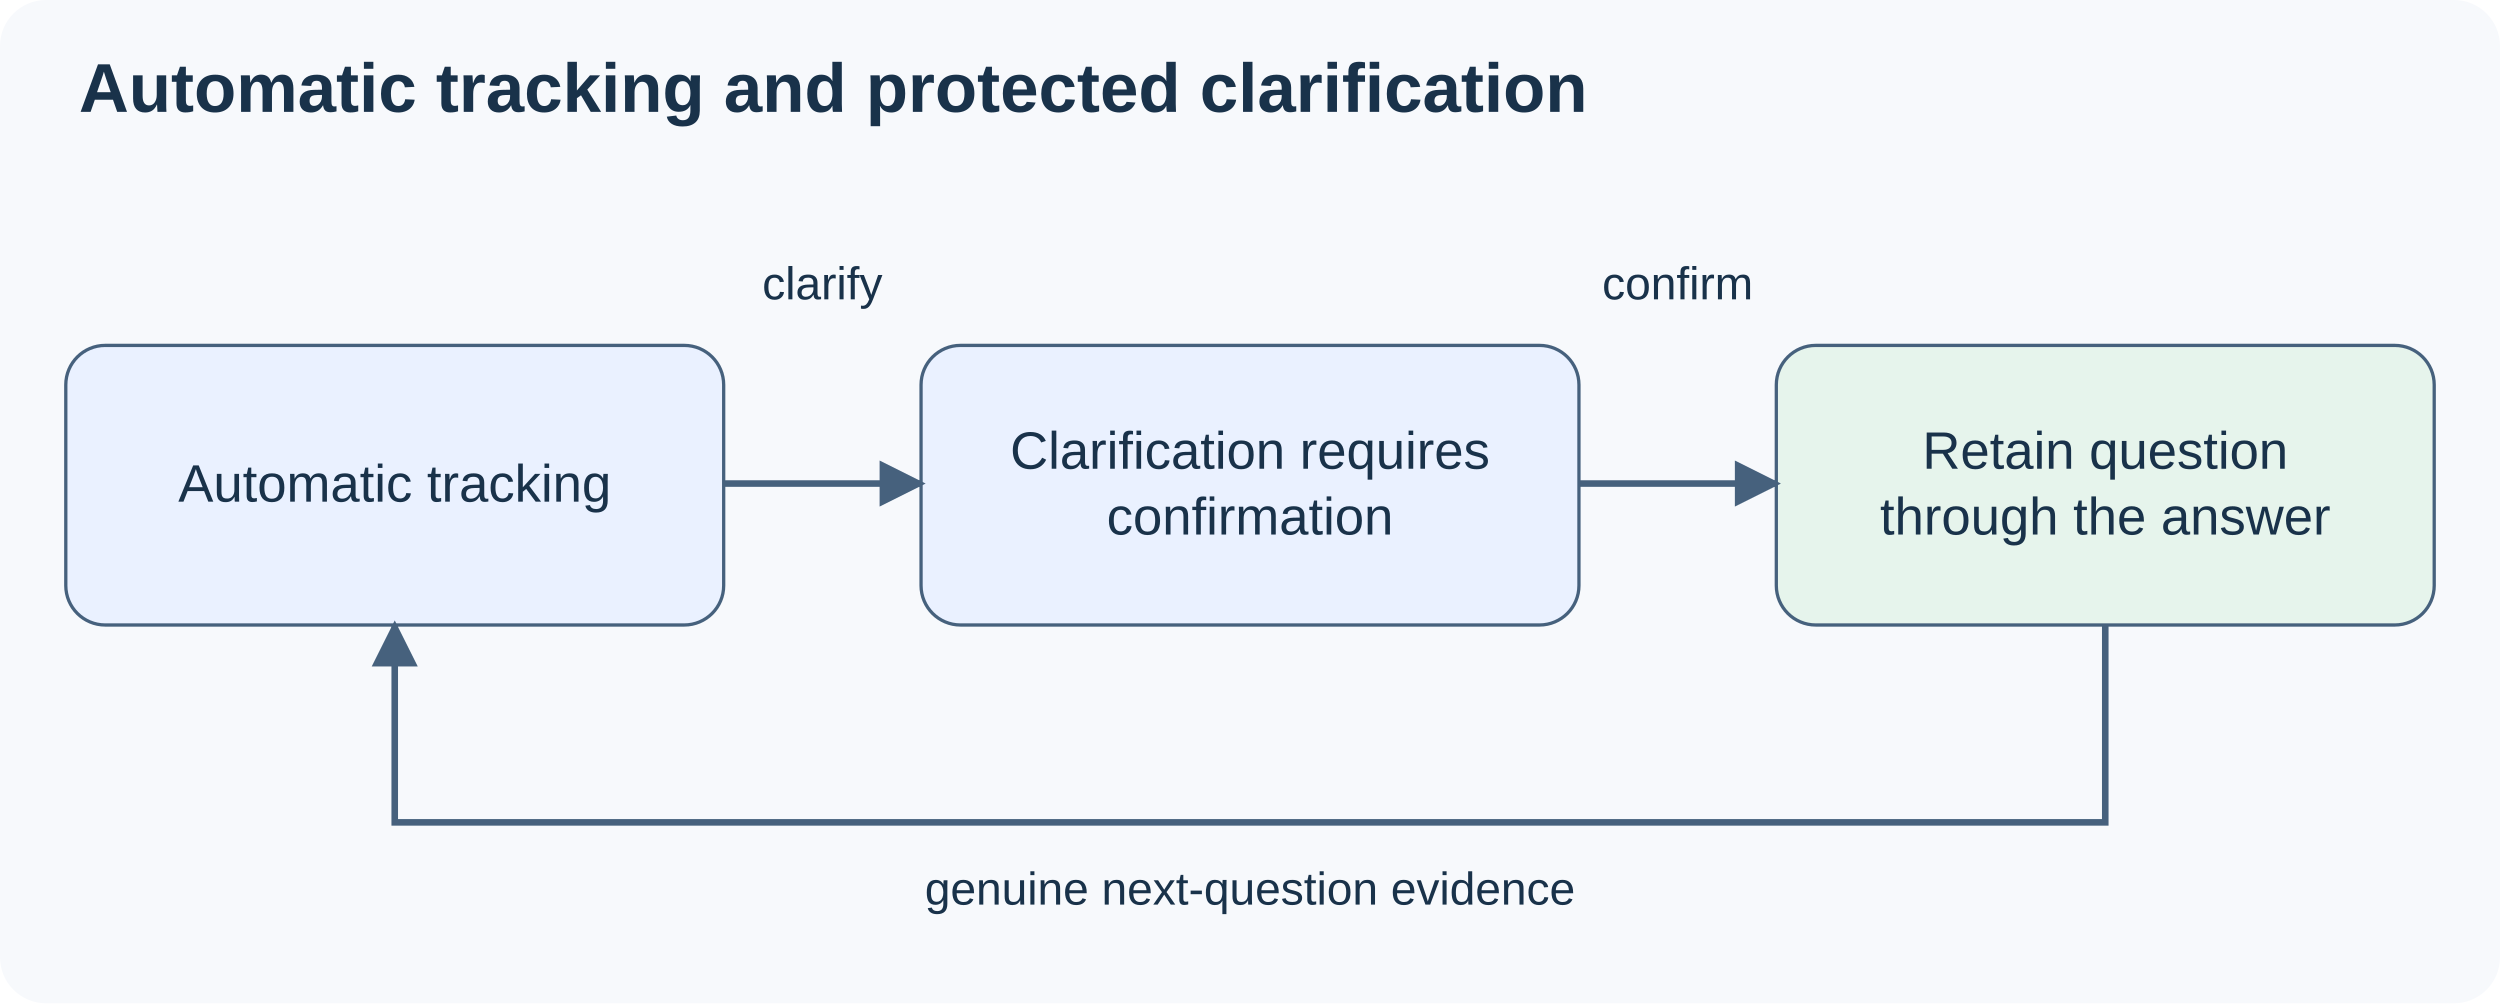
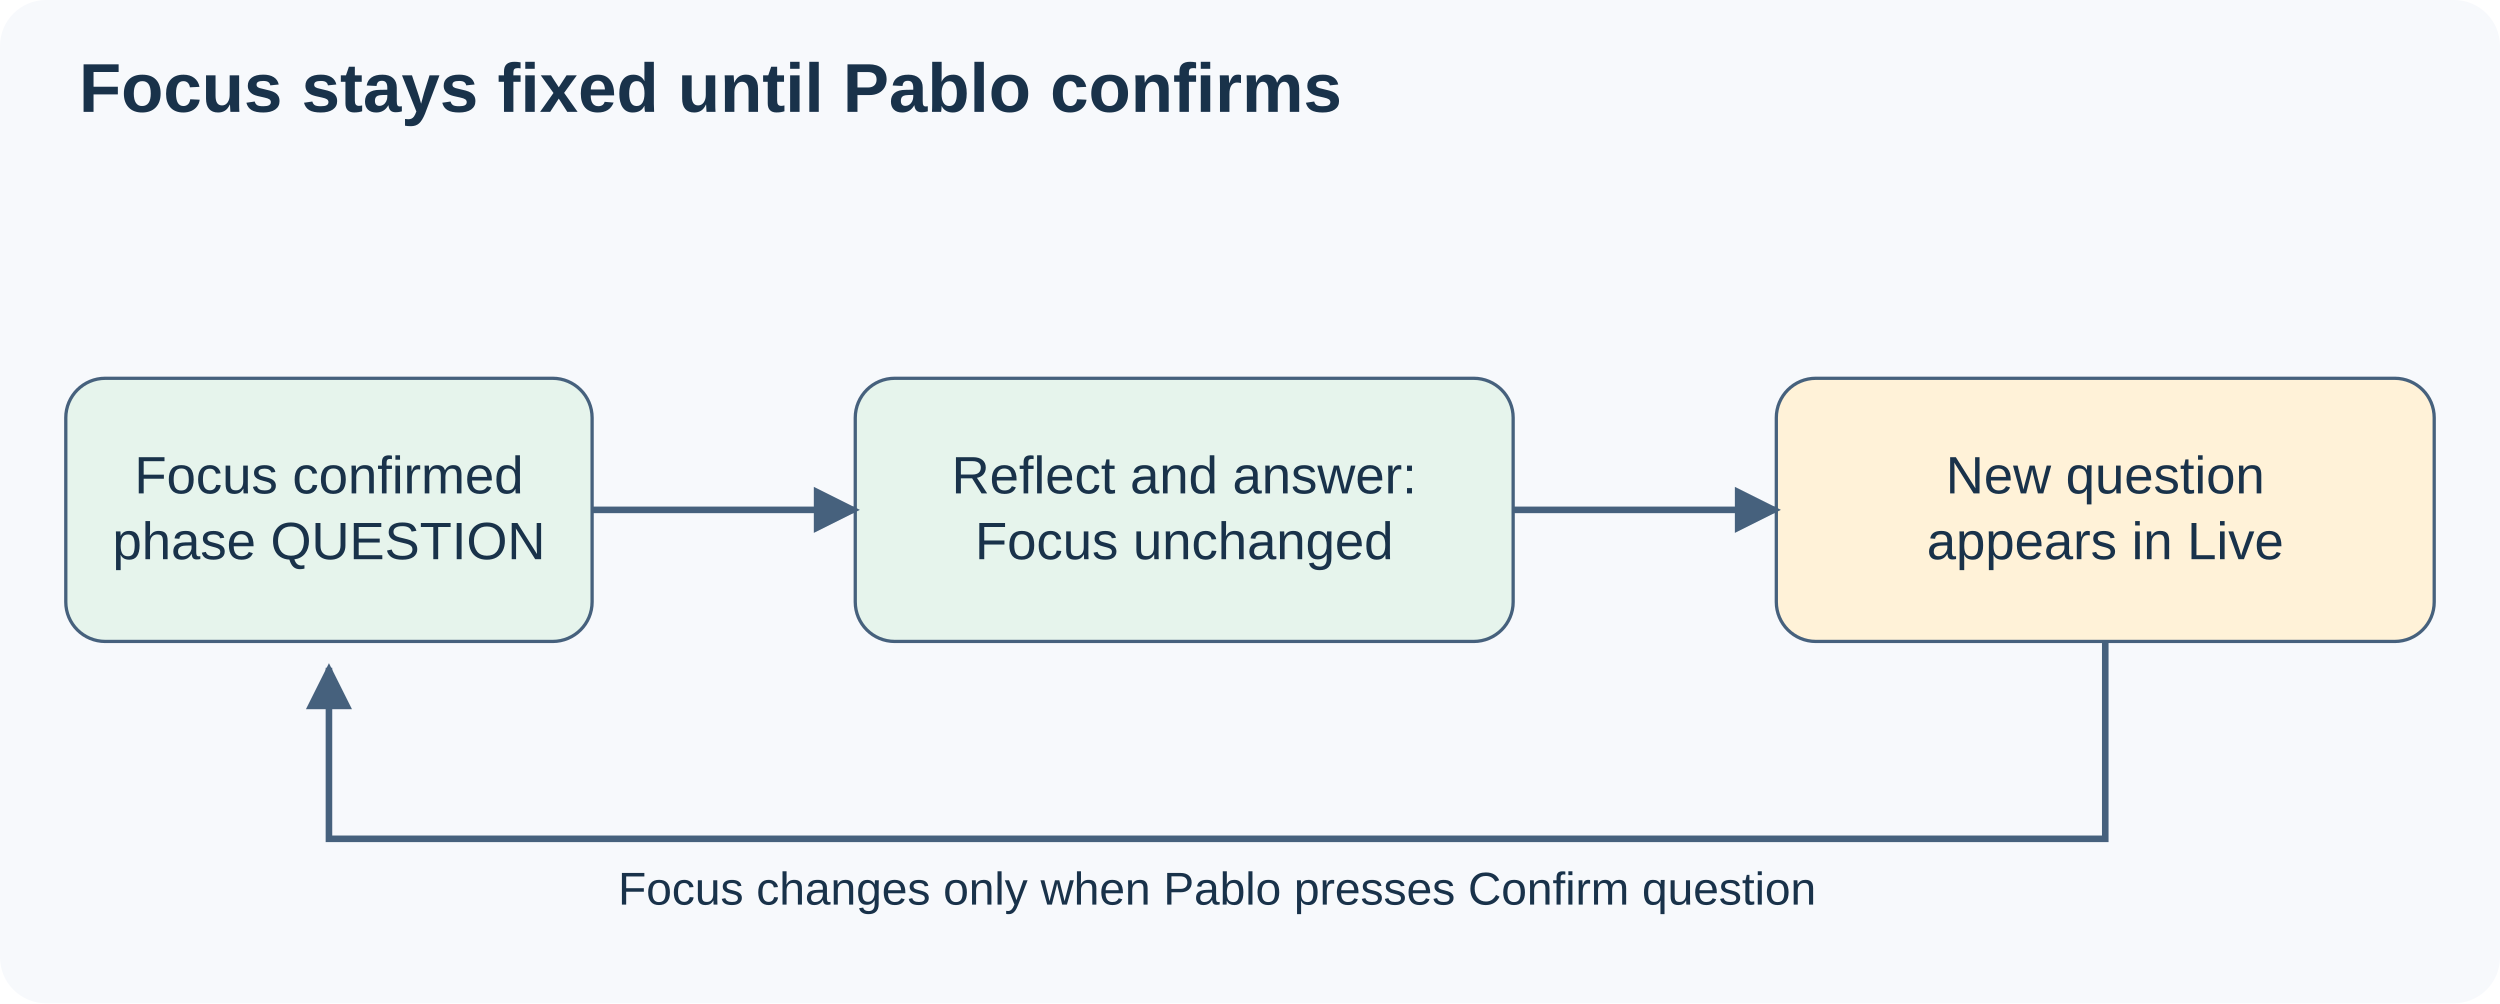
<svg xmlns="http://www.w3.org/2000/svg" viewBox="0 0 760 305" role="img" aria-labelledby="title desc">
  <defs>
    <marker id="arrow" viewBox="0 0 10 10" refX="9" refY="5" markerWidth="7" markerHeight="7" orient="auto-start-reverse">
      <path d="M0 0 L10 5 L0 10Z" fill="#46617d" />
    </marker>
  </defs>
  <style>text{font:16px Arial,sans-serif;fill:#19324a}.small{font-size:14px}.heading{font-size:21px;font-weight:bold}</style>
  <rect width="760" height="305" rx="14" fill="#f7f9fc" />
-   <text x="24" y="34" class="heading">Automatic tracking and protected clarification</text>
-   <rect x="20" y="105" width="200" height="85" rx="12" fill="#eaf1ff" stroke="#46617d" />
-   <text x="120" y="152.5" text-anchor="middle">Automatic tracking</text>
-   <rect x="280" y="105" width="200" height="85" rx="12" fill="#eaf1ff" stroke="#46617d" />
-   <text x="380" y="142.5" text-anchor="middle">Clarification requires</text>
-   <text x="380" y="162.5" text-anchor="middle">confirmation</text>
-   <rect x="540" y="105" width="200" height="85" rx="12" fill="#e6f4ec" stroke="#46617d" />
-   <text x="640" y="142.5" text-anchor="middle">Retain question</text>
-   <text x="640" y="162.5" text-anchor="middle">through the answer</text>
-   <path d="M220 147 H280" fill="none" stroke="#46617d" stroke-width="2" marker-end="url(#arrow)" />
-   <text x="250" y="91" text-anchor="middle" class="small">clarify</text>
-   <path d="M480 147 H540" fill="none" stroke="#46617d" stroke-width="2" marker-end="url(#arrow)" />
-   <text x="510" y="91" text-anchor="middle" class="small">confirm</text>
-   <path d="M640 190 V250 H120 V190" fill="none" stroke="#46617d" stroke-width="2" marker-end="url(#arrow)" />
-   <text x="380" y="275" text-anchor="middle" class="small">genuine next-question evidence</text>
+   <text x="24" y="34" class="heading">Focus stays fixed until Pablo confirms</text>
+   <rect x="20" y="115" width="160" height="80" rx="12" fill="#e6f4ec" stroke="#46617d" />
+   <text x="100.0" y="150.0" text-anchor="middle">Focus confirmed</text>
+   <text x="100.0" y="170.0" text-anchor="middle">phase QUESTION</text>
+   <rect x="260" y="115" width="200" height="80" rx="12" fill="#e6f4ec" stroke="#46617d" />
+   <text x="360.0" y="150.0" text-anchor="middle">Reflect and answer:</text>
+   <text x="360.0" y="170.0" text-anchor="middle">Focus unchanged</text>
+   <rect x="540" y="115" width="200" height="80" rx="12" fill="#fff2d8" stroke="#46617d" />
+   <text x="640.0" y="150.0" text-anchor="middle">New question</text>
+   <text x="640.0" y="170.0" text-anchor="middle">appears in Live</text>
+   <path d="M180 155 H260" fill="none" stroke="#46617d" stroke-width="2" marker-end="url(#arrow)" />
+   <path d="M460 155 H540" fill="none" stroke="#46617d" stroke-width="2" marker-end="url(#arrow)" />
+   <path d="M640 195 V255 H100 V203" fill="none" stroke="#46617d" stroke-width="2" marker-end="url(#arrow)" />
+   <text x="370" y="275" text-anchor="middle" class="small">Focus changes only when Pablo presses Confirm question</text>
</svg>
